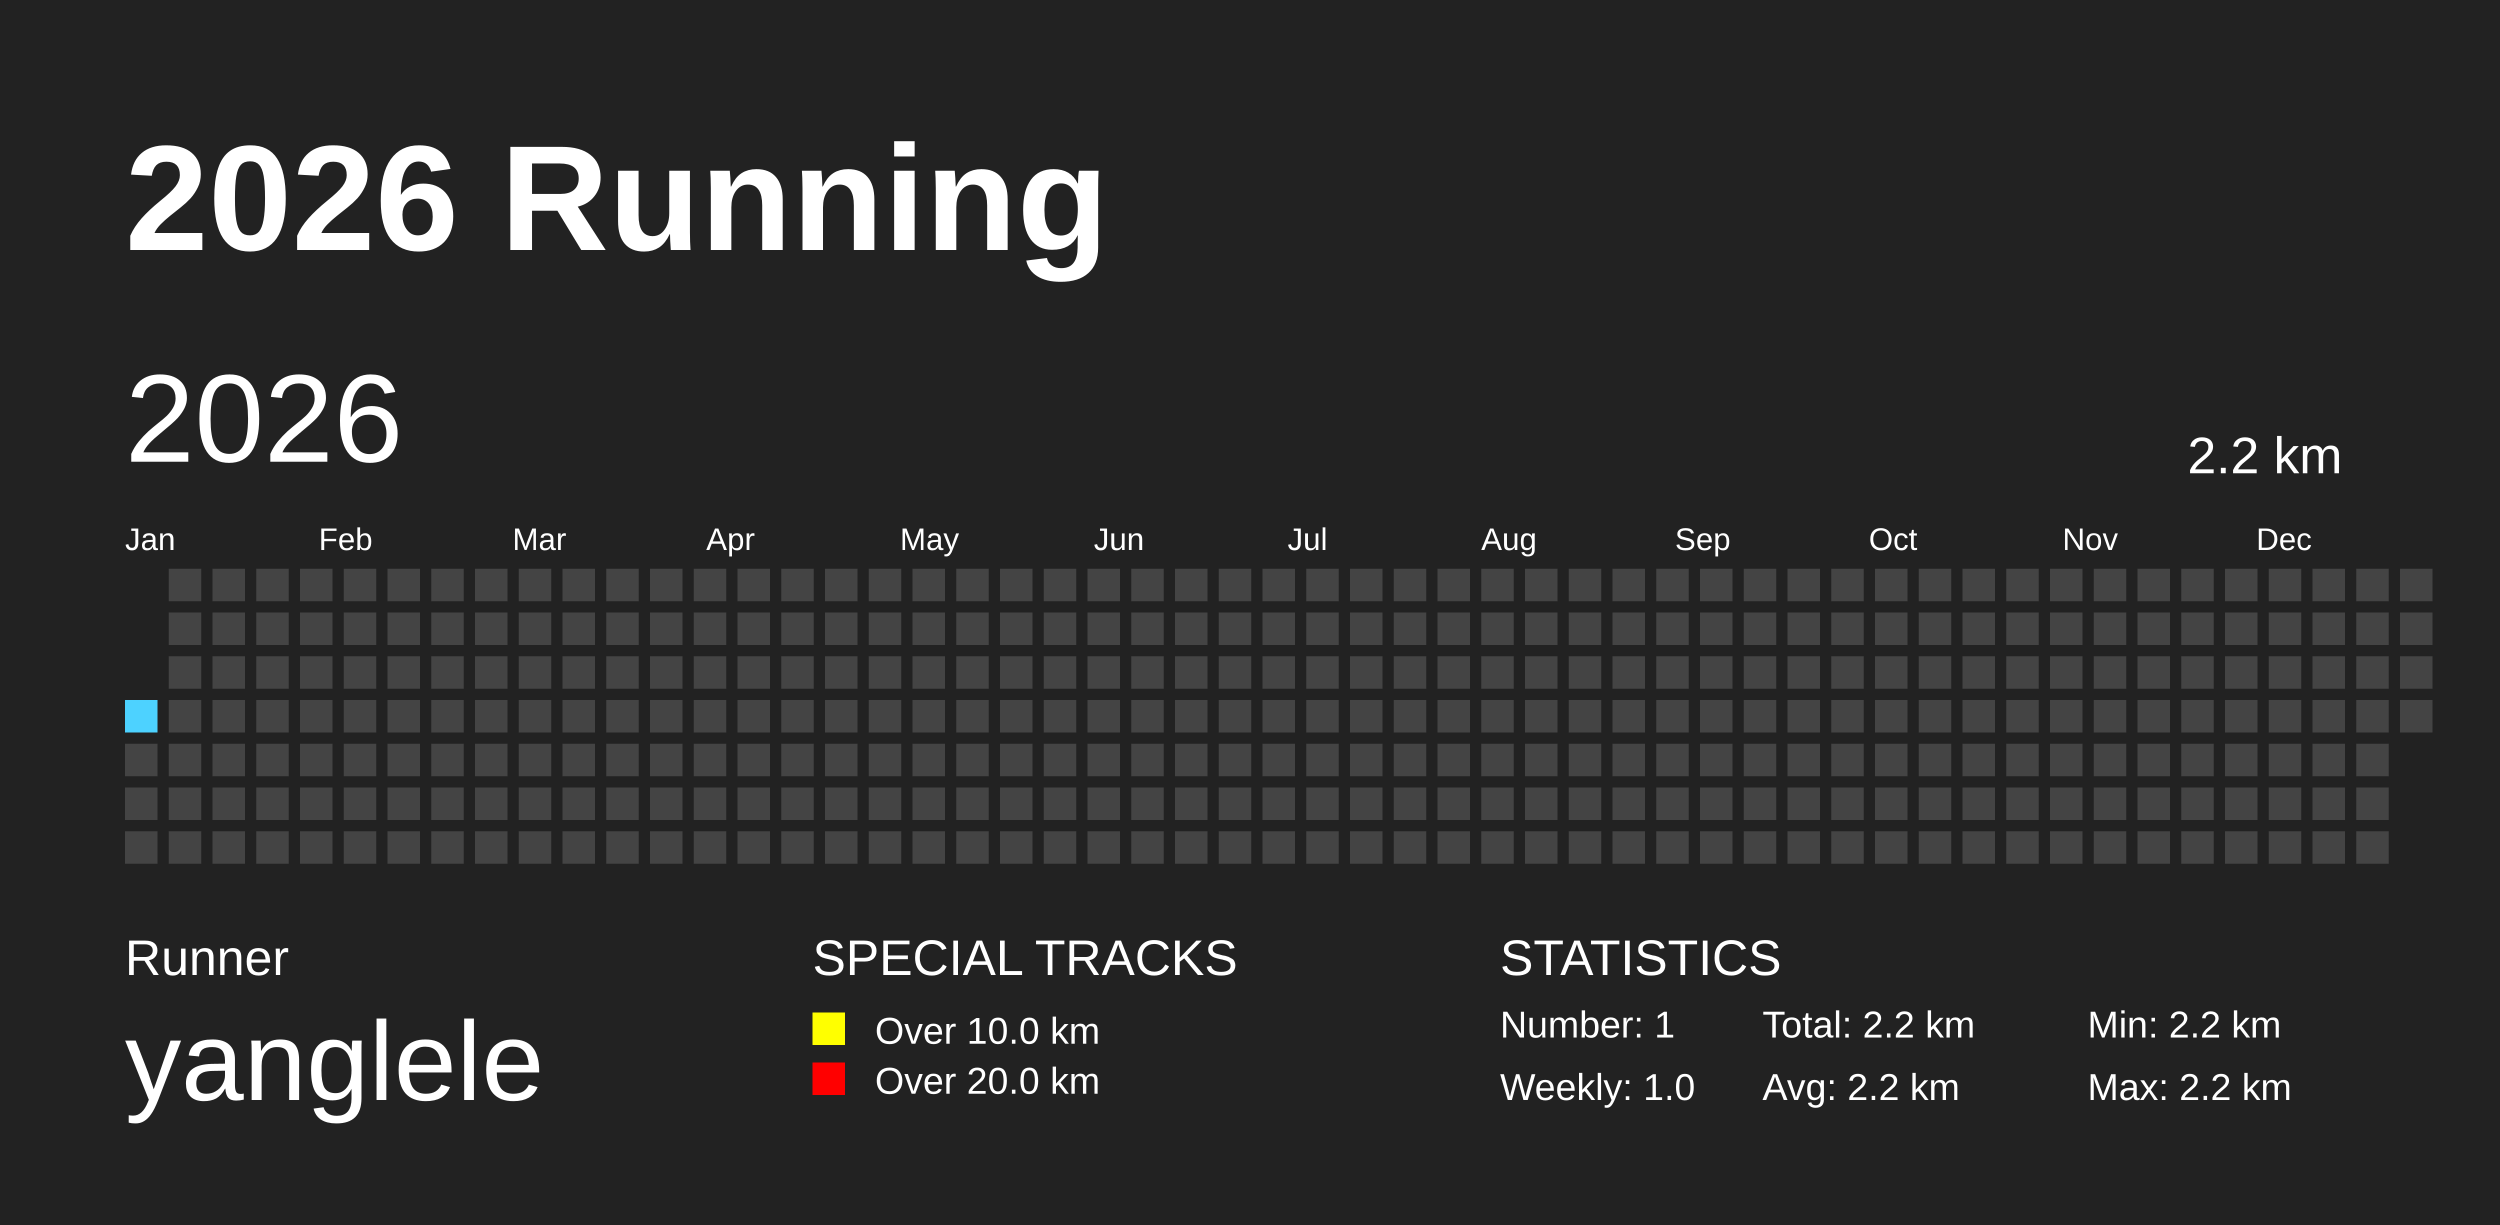
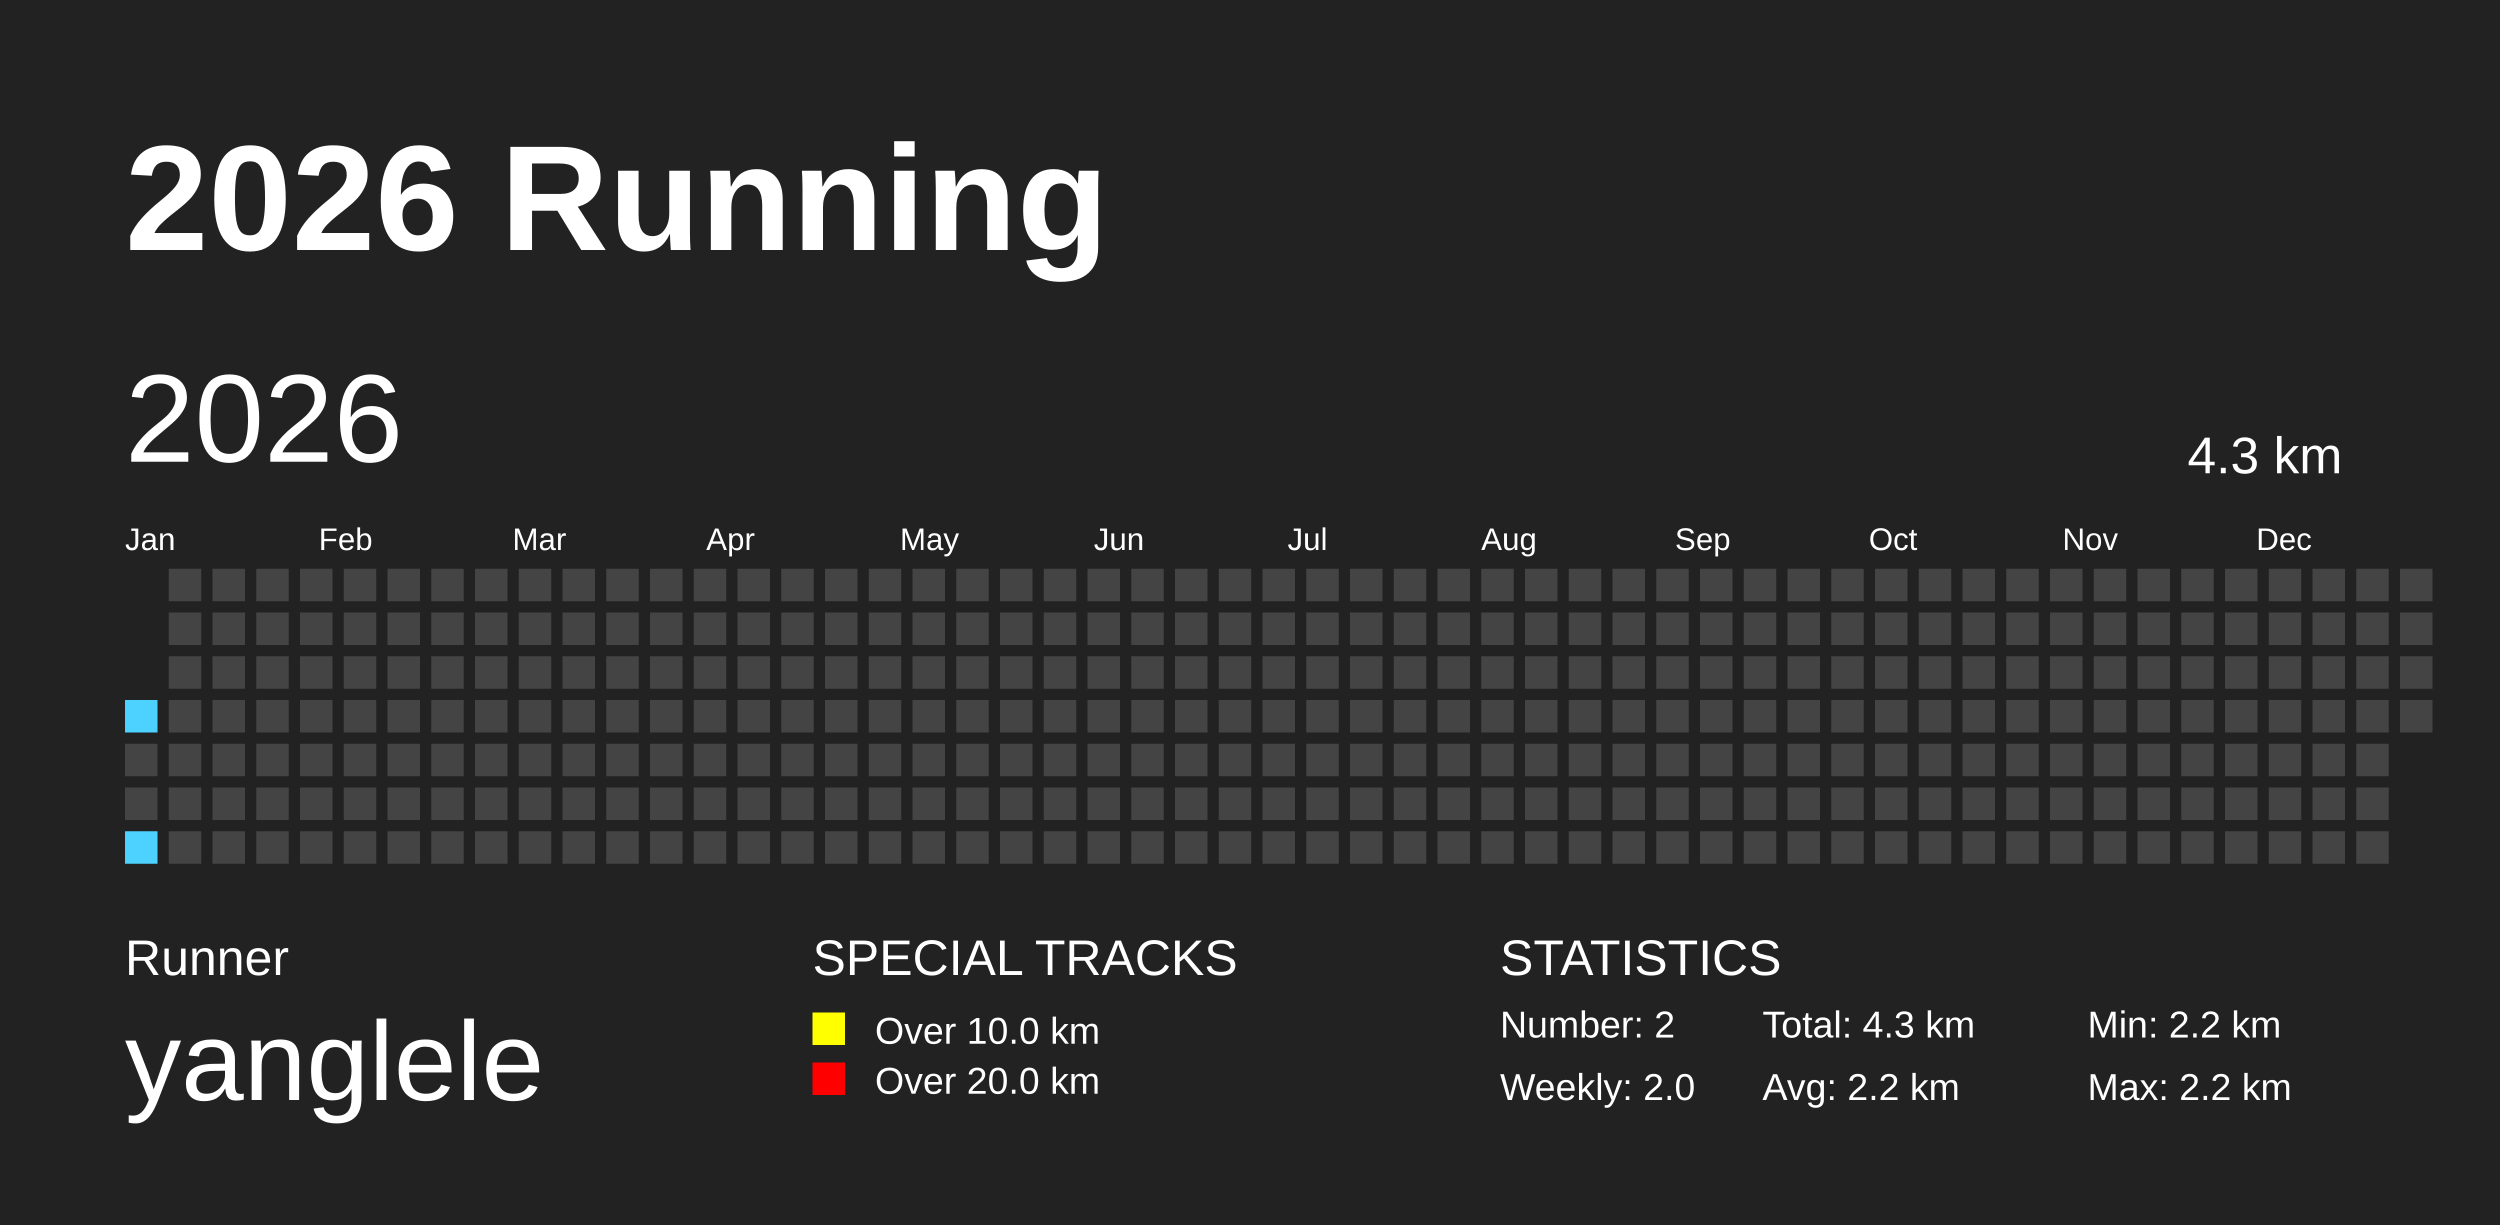
<svg xmlns="http://www.w3.org/2000/svg" baseProfile="full" height="98mm" version="1.1" viewBox="0,0,200,98" width="200mm">
  <defs />
  <rect fill="#222222" height="98" width="200" x="0" y="0" />
  <text fill="#FFFFFF" style="font-size:12px; font-family:Arial; font-weight:bold;" x="10" y="20">2026 Running</text>
  <text fill="#FFFFFF" style="font-size:4px; font-family:Arial" x="10" y="78">Runner</text>
  <text fill="#FFFFFF" style="font-size:9px; font-family:Arial" x="10" y="88">yanglele</text>
  <text fill="#FFFFFF" style="font-size:4px; font-family:Arial" x="65" y="78">SPECIAL TRACKS</text>
  <rect fill="yellow" height="2.6" width="2.6" x="65" y="81" />
  <text fill="#FFFFFF" style="font-size:3px; font-family:Arial" x="70" y="83.5">Over 10.0 km</text>
  <rect fill="red" height="2.6" width="2.6" x="65" y="85" />
  <text fill="#FFFFFF" style="font-size:3px; font-family:Arial" x="70" y="87.5">Over 20.0 km</text>
  <text fill="#FFFFFF" style="font-size:4px; font-family:Arial" x="120" y="78">STATISTICS</text>
-   <text fill="#FFFFFF" style="font-size:3px; font-family:Arial" x="120" y="83">Number: 1</text>
-   <text fill="#FFFFFF" style="font-size:3px; font-family:Arial" x="120" y="88">Weekly: 1.0</text>
-   <text fill="#FFFFFF" style="font-size:3px; font-family:Arial" x="141" y="83">Total: 2.2 km</text>
+   <text fill="#FFFFFF" style="font-size:3px; font-family:Arial" x="120" y="83">Number: 2</text>
+   <text fill="#FFFFFF" style="font-size:3px; font-family:Arial" x="120" y="88">Weekly: 2.0</text>
+   <text fill="#FFFFFF" style="font-size:3px; font-family:Arial" x="141" y="83">Total: 4.3 km</text>
  <text fill="#FFFFFF" style="font-size:3px; font-family:Arial" x="141" y="88">Avg: 2.2 km</text>
  <text fill="#FFFFFF" style="font-size:3px; font-family:Arial" x="167" y="83">Min: 2.2 km</text>
  <text fill="#FFFFFF" style="font-size:3px; font-family:Arial" x="167" y="88">Max: 2.2 km</text>
  <text dominant-baseline="hanging" fill="#FFFFFF" style="font-size:10.0px; font-family:Arial;" x="10" y="30">2026</text>
-   <text dominant-baseline="hanging" fill="#FFFFFF" style="font-size:4.125px; font-family:Arial;" x="175" y="35">2.2 km</text>
+   <text dominant-baseline="hanging" fill="#FFFFFF" style="font-size:4.125px; font-family:Arial;" x="175" y="35">4.3 km</text>
  <text fill="#FFFFFF" style="font-size:2.5px; font-family:Arial" x="10.0" y="44">Jan</text>
  <text fill="#FFFFFF" style="font-size:2.5px; font-family:Arial" x="25.5" y="44">Feb</text>
  <text fill="#FFFFFF" style="font-size:2.5px; font-family:Arial" x="41.0" y="44">Mar</text>
  <text fill="#FFFFFF" style="font-size:2.5px; font-family:Arial" x="56.5" y="44">Apr</text>
  <text fill="#FFFFFF" style="font-size:2.5px; font-family:Arial" x="72.0" y="44">May</text>
  <text fill="#FFFFFF" style="font-size:2.5px; font-family:Arial" x="87.5" y="44">Jun</text>
  <text fill="#FFFFFF" style="font-size:2.5px; font-family:Arial" x="103.0" y="44">Jul</text>
  <text fill="#FFFFFF" style="font-size:2.5px; font-family:Arial" x="118.5" y="44">Aug</text>
  <text fill="#FFFFFF" style="font-size:2.5px; font-family:Arial" x="134.0" y="44">Sep</text>
  <text fill="#FFFFFF" style="font-size:2.5px; font-family:Arial" x="149.5" y="44">Oct</text>
  <text fill="#FFFFFF" style="font-size:2.5px; font-family:Arial" x="165.0" y="44">Nov</text>
  <text fill="#FFFFFF" style="font-size:2.5px; font-family:Arial" x="180.5" y="44">Dec</text>
  <rect fill="#4DD2FF" height="2.6" width="2.6" x="10.0" y="56.0" />
  <rect fill="#444444" height="2.6" width="2.6" x="10.0" y="59.5" />
  <rect fill="#444444" height="2.6" width="2.6" x="10.0" y="63.0" />
-   <rect fill="#444444" height="2.6" width="2.6" x="10.0" y="66.5" />
+   <rect fill="#4DD2FF" height="2.6" width="2.6" x="10.0" y="66.5" />
  <rect fill="#444444" height="2.6" width="2.6" x="13.5" y="45.5" />
  <rect fill="#444444" height="2.6" width="2.6" x="13.5" y="49.0" />
  <rect fill="#444444" height="2.6" width="2.6" x="13.5" y="52.5" />
  <rect fill="#444444" height="2.6" width="2.6" x="13.5" y="56.0" />
  <rect fill="#444444" height="2.6" width="2.6" x="13.5" y="59.5" />
  <rect fill="#444444" height="2.6" width="2.6" x="13.5" y="63.0" />
  <rect fill="#444444" height="2.6" width="2.6" x="13.5" y="66.5" />
  <rect fill="#444444" height="2.6" width="2.6" x="17.0" y="45.5" />
  <rect fill="#444444" height="2.6" width="2.6" x="17.0" y="49.0" />
  <rect fill="#444444" height="2.6" width="2.6" x="17.0" y="52.5" />
  <rect fill="#444444" height="2.6" width="2.6" x="17.0" y="56.0" />
  <rect fill="#444444" height="2.6" width="2.6" x="17.0" y="59.5" />
  <rect fill="#444444" height="2.6" width="2.6" x="17.0" y="63.0" />
  <rect fill="#444444" height="2.6" width="2.6" x="17.0" y="66.5" />
  <rect fill="#444444" height="2.6" width="2.6" x="20.5" y="45.5" />
  <rect fill="#444444" height="2.6" width="2.6" x="20.5" y="49.0" />
  <rect fill="#444444" height="2.6" width="2.6" x="20.5" y="52.5" />
  <rect fill="#444444" height="2.6" width="2.6" x="20.5" y="56.0" />
  <rect fill="#444444" height="2.6" width="2.6" x="20.5" y="59.5" />
  <rect fill="#444444" height="2.6" width="2.6" x="20.5" y="63.0" />
  <rect fill="#444444" height="2.6" width="2.6" x="20.5" y="66.5" />
  <rect fill="#444444" height="2.6" width="2.6" x="24.0" y="45.5" />
  <rect fill="#444444" height="2.6" width="2.6" x="24.0" y="49.0" />
  <rect fill="#444444" height="2.6" width="2.6" x="24.0" y="52.5" />
  <rect fill="#444444" height="2.6" width="2.6" x="24.0" y="56.0" />
  <rect fill="#444444" height="2.6" width="2.6" x="24.0" y="59.5" />
  <rect fill="#444444" height="2.6" width="2.6" x="24.0" y="63.0" />
  <rect fill="#444444" height="2.6" width="2.6" x="24.0" y="66.5" />
  <rect fill="#444444" height="2.6" width="2.6" x="27.5" y="45.5" />
  <rect fill="#444444" height="2.6" width="2.6" x="27.5" y="49.0" />
  <rect fill="#444444" height="2.6" width="2.6" x="27.5" y="52.5" />
  <rect fill="#444444" height="2.6" width="2.6" x="27.5" y="56.0" />
  <rect fill="#444444" height="2.6" width="2.6" x="27.5" y="59.5" />
  <rect fill="#444444" height="2.6" width="2.6" x="27.5" y="63.0" />
  <rect fill="#444444" height="2.6" width="2.6" x="27.5" y="66.5" />
  <rect fill="#444444" height="2.6" width="2.6" x="31.0" y="45.5" />
  <rect fill="#444444" height="2.6" width="2.6" x="31.0" y="49.0" />
  <rect fill="#444444" height="2.6" width="2.6" x="31.0" y="52.5" />
  <rect fill="#444444" height="2.6" width="2.6" x="31.0" y="56.0" />
  <rect fill="#444444" height="2.6" width="2.6" x="31.0" y="59.5" />
  <rect fill="#444444" height="2.6" width="2.6" x="31.0" y="63.0" />
  <rect fill="#444444" height="2.6" width="2.6" x="31.0" y="66.5" />
  <rect fill="#444444" height="2.6" width="2.6" x="34.5" y="45.5" />
  <rect fill="#444444" height="2.6" width="2.6" x="34.5" y="49.0" />
  <rect fill="#444444" height="2.6" width="2.6" x="34.5" y="52.5" />
  <rect fill="#444444" height="2.6" width="2.6" x="34.5" y="56.0" />
  <rect fill="#444444" height="2.6" width="2.6" x="34.5" y="59.5" />
  <rect fill="#444444" height="2.6" width="2.6" x="34.5" y="63.0" />
  <rect fill="#444444" height="2.6" width="2.6" x="34.5" y="66.5" />
  <rect fill="#444444" height="2.6" width="2.6" x="38.0" y="45.5" />
  <rect fill="#444444" height="2.6" width="2.6" x="38.0" y="49.0" />
  <rect fill="#444444" height="2.6" width="2.6" x="38.0" y="52.5" />
  <rect fill="#444444" height="2.6" width="2.6" x="38.0" y="56.0" />
  <rect fill="#444444" height="2.6" width="2.6" x="38.0" y="59.5" />
  <rect fill="#444444" height="2.6" width="2.6" x="38.0" y="63.0" />
  <rect fill="#444444" height="2.6" width="2.6" x="38.0" y="66.5" />
  <rect fill="#444444" height="2.6" width="2.6" x="41.5" y="45.5" />
  <rect fill="#444444" height="2.6" width="2.6" x="41.5" y="49.0" />
  <rect fill="#444444" height="2.6" width="2.6" x="41.5" y="52.5" />
  <rect fill="#444444" height="2.6" width="2.6" x="41.5" y="56.0" />
  <rect fill="#444444" height="2.6" width="2.6" x="41.5" y="59.5" />
  <rect fill="#444444" height="2.6" width="2.6" x="41.5" y="63.0" />
  <rect fill="#444444" height="2.6" width="2.6" x="41.5" y="66.5" />
  <rect fill="#444444" height="2.6" width="2.6" x="45.0" y="45.5" />
  <rect fill="#444444" height="2.6" width="2.6" x="45.0" y="49.0" />
  <rect fill="#444444" height="2.6" width="2.6" x="45.0" y="52.5" />
  <rect fill="#444444" height="2.6" width="2.6" x="45.0" y="56.0" />
  <rect fill="#444444" height="2.6" width="2.6" x="45.0" y="59.5" />
  <rect fill="#444444" height="2.6" width="2.6" x="45.0" y="63.0" />
  <rect fill="#444444" height="2.6" width="2.6" x="45.0" y="66.5" />
  <rect fill="#444444" height="2.6" width="2.6" x="48.5" y="45.5" />
  <rect fill="#444444" height="2.6" width="2.6" x="48.5" y="49.0" />
  <rect fill="#444444" height="2.6" width="2.6" x="48.5" y="52.5" />
  <rect fill="#444444" height="2.6" width="2.6" x="48.5" y="56.0" />
  <rect fill="#444444" height="2.6" width="2.6" x="48.5" y="59.5" />
  <rect fill="#444444" height="2.6" width="2.6" x="48.5" y="63.0" />
  <rect fill="#444444" height="2.6" width="2.6" x="48.5" y="66.5" />
  <rect fill="#444444" height="2.6" width="2.6" x="52.0" y="45.5" />
  <rect fill="#444444" height="2.6" width="2.6" x="52.0" y="49.0" />
  <rect fill="#444444" height="2.6" width="2.6" x="52.0" y="52.5" />
  <rect fill="#444444" height="2.6" width="2.6" x="52.0" y="56.0" />
  <rect fill="#444444" height="2.6" width="2.6" x="52.0" y="59.5" />
  <rect fill="#444444" height="2.6" width="2.6" x="52.0" y="63.0" />
  <rect fill="#444444" height="2.6" width="2.6" x="52.0" y="66.5" />
  <rect fill="#444444" height="2.6" width="2.6" x="55.5" y="45.5" />
  <rect fill="#444444" height="2.6" width="2.6" x="55.5" y="49.0" />
  <rect fill="#444444" height="2.6" width="2.6" x="55.5" y="52.5" />
  <rect fill="#444444" height="2.6" width="2.6" x="55.5" y="56.0" />
  <rect fill="#444444" height="2.6" width="2.6" x="55.5" y="59.5" />
  <rect fill="#444444" height="2.6" width="2.6" x="55.5" y="63.0" />
  <rect fill="#444444" height="2.6" width="2.6" x="55.5" y="66.5" />
  <rect fill="#444444" height="2.6" width="2.6" x="59.0" y="45.5" />
  <rect fill="#444444" height="2.6" width="2.6" x="59.0" y="49.0" />
  <rect fill="#444444" height="2.6" width="2.6" x="59.0" y="52.5" />
  <rect fill="#444444" height="2.6" width="2.6" x="59.0" y="56.0" />
  <rect fill="#444444" height="2.6" width="2.6" x="59.0" y="59.5" />
  <rect fill="#444444" height="2.6" width="2.6" x="59.0" y="63.0" />
  <rect fill="#444444" height="2.6" width="2.6" x="59.0" y="66.5" />
  <rect fill="#444444" height="2.6" width="2.6" x="62.5" y="45.5" />
  <rect fill="#444444" height="2.6" width="2.6" x="62.5" y="49.0" />
  <rect fill="#444444" height="2.6" width="2.6" x="62.5" y="52.5" />
  <rect fill="#444444" height="2.6" width="2.6" x="62.5" y="56.0" />
  <rect fill="#444444" height="2.6" width="2.6" x="62.5" y="59.5" />
  <rect fill="#444444" height="2.6" width="2.6" x="62.5" y="63.0" />
  <rect fill="#444444" height="2.6" width="2.6" x="62.5" y="66.5" />
  <rect fill="#444444" height="2.6" width="2.6" x="66.0" y="45.5" />
  <rect fill="#444444" height="2.6" width="2.6" x="66.0" y="49.0" />
  <rect fill="#444444" height="2.6" width="2.6" x="66.0" y="52.5" />
  <rect fill="#444444" height="2.6" width="2.6" x="66.0" y="56.0" />
  <rect fill="#444444" height="2.6" width="2.6" x="66.0" y="59.5" />
  <rect fill="#444444" height="2.6" width="2.6" x="66.0" y="63.0" />
  <rect fill="#444444" height="2.6" width="2.6" x="66.0" y="66.5" />
  <rect fill="#444444" height="2.6" width="2.6" x="69.5" y="45.5" />
  <rect fill="#444444" height="2.6" width="2.6" x="69.5" y="49.0" />
  <rect fill="#444444" height="2.6" width="2.6" x="69.5" y="52.5" />
  <rect fill="#444444" height="2.6" width="2.6" x="69.5" y="56.0" />
  <rect fill="#444444" height="2.6" width="2.6" x="69.5" y="59.5" />
  <rect fill="#444444" height="2.6" width="2.6" x="69.5" y="63.0" />
  <rect fill="#444444" height="2.6" width="2.6" x="69.5" y="66.5" />
  <rect fill="#444444" height="2.6" width="2.6" x="73.0" y="45.5" />
  <rect fill="#444444" height="2.6" width="2.6" x="73.0" y="49.0" />
  <rect fill="#444444" height="2.6" width="2.6" x="73.0" y="52.5" />
  <rect fill="#444444" height="2.6" width="2.6" x="73.0" y="56.0" />
  <rect fill="#444444" height="2.6" width="2.6" x="73.0" y="59.5" />
  <rect fill="#444444" height="2.6" width="2.6" x="73.0" y="63.0" />
  <rect fill="#444444" height="2.6" width="2.6" x="73.0" y="66.5" />
  <rect fill="#444444" height="2.6" width="2.6" x="76.5" y="45.5" />
  <rect fill="#444444" height="2.6" width="2.6" x="76.5" y="49.0" />
  <rect fill="#444444" height="2.6" width="2.6" x="76.5" y="52.5" />
  <rect fill="#444444" height="2.6" width="2.6" x="76.5" y="56.0" />
  <rect fill="#444444" height="2.6" width="2.6" x="76.5" y="59.5" />
  <rect fill="#444444" height="2.6" width="2.6" x="76.5" y="63.0" />
  <rect fill="#444444" height="2.6" width="2.6" x="76.5" y="66.5" />
  <rect fill="#444444" height="2.6" width="2.6" x="80.0" y="45.5" />
  <rect fill="#444444" height="2.6" width="2.6" x="80.0" y="49.0" />
  <rect fill="#444444" height="2.6" width="2.6" x="80.0" y="52.5" />
  <rect fill="#444444" height="2.6" width="2.6" x="80.0" y="56.0" />
  <rect fill="#444444" height="2.6" width="2.6" x="80.0" y="59.5" />
  <rect fill="#444444" height="2.6" width="2.6" x="80.0" y="63.0" />
  <rect fill="#444444" height="2.6" width="2.6" x="80.0" y="66.5" />
  <rect fill="#444444" height="2.6" width="2.6" x="83.5" y="45.5" />
  <rect fill="#444444" height="2.6" width="2.6" x="83.5" y="49.0" />
  <rect fill="#444444" height="2.6" width="2.6" x="83.5" y="52.5" />
  <rect fill="#444444" height="2.6" width="2.6" x="83.5" y="56.0" />
  <rect fill="#444444" height="2.6" width="2.6" x="83.5" y="59.5" />
  <rect fill="#444444" height="2.6" width="2.6" x="83.5" y="63.0" />
  <rect fill="#444444" height="2.6" width="2.6" x="83.5" y="66.5" />
  <rect fill="#444444" height="2.6" width="2.6" x="87.0" y="45.5" />
  <rect fill="#444444" height="2.6" width="2.6" x="87.0" y="49.0" />
  <rect fill="#444444" height="2.6" width="2.6" x="87.0" y="52.5" />
  <rect fill="#444444" height="2.6" width="2.6" x="87.0" y="56.0" />
  <rect fill="#444444" height="2.6" width="2.6" x="87.0" y="59.5" />
  <rect fill="#444444" height="2.6" width="2.6" x="87.0" y="63.0" />
  <rect fill="#444444" height="2.6" width="2.6" x="87.0" y="66.5" />
  <rect fill="#444444" height="2.6" width="2.6" x="90.5" y="45.5" />
  <rect fill="#444444" height="2.6" width="2.6" x="90.5" y="49.0" />
  <rect fill="#444444" height="2.6" width="2.6" x="90.5" y="52.5" />
  <rect fill="#444444" height="2.6" width="2.6" x="90.5" y="56.0" />
  <rect fill="#444444" height="2.6" width="2.6" x="90.5" y="59.5" />
  <rect fill="#444444" height="2.6" width="2.6" x="90.5" y="63.0" />
  <rect fill="#444444" height="2.6" width="2.6" x="90.5" y="66.5" />
  <rect fill="#444444" height="2.6" width="2.6" x="94.0" y="45.5" />
  <rect fill="#444444" height="2.6" width="2.6" x="94.0" y="49.0" />
  <rect fill="#444444" height="2.6" width="2.6" x="94.0" y="52.5" />
  <rect fill="#444444" height="2.6" width="2.6" x="94.0" y="56.0" />
  <rect fill="#444444" height="2.6" width="2.6" x="94.0" y="59.5" />
  <rect fill="#444444" height="2.6" width="2.6" x="94.0" y="63.0" />
  <rect fill="#444444" height="2.6" width="2.6" x="94.0" y="66.5" />
  <rect fill="#444444" height="2.6" width="2.6" x="97.5" y="45.5" />
  <rect fill="#444444" height="2.6" width="2.6" x="97.5" y="49.0" />
  <rect fill="#444444" height="2.6" width="2.6" x="97.5" y="52.5" />
  <rect fill="#444444" height="2.6" width="2.6" x="97.5" y="56.0" />
  <rect fill="#444444" height="2.6" width="2.6" x="97.5" y="59.5" />
  <rect fill="#444444" height="2.6" width="2.6" x="97.5" y="63.0" />
  <rect fill="#444444" height="2.6" width="2.6" x="97.5" y="66.5" />
  <rect fill="#444444" height="2.6" width="2.6" x="101.0" y="45.5" />
  <rect fill="#444444" height="2.6" width="2.6" x="101.0" y="49.0" />
  <rect fill="#444444" height="2.6" width="2.6" x="101.0" y="52.5" />
  <rect fill="#444444" height="2.6" width="2.6" x="101.0" y="56.0" />
  <rect fill="#444444" height="2.6" width="2.6" x="101.0" y="59.5" />
  <rect fill="#444444" height="2.6" width="2.6" x="101.0" y="63.0" />
  <rect fill="#444444" height="2.6" width="2.6" x="101.0" y="66.5" />
  <rect fill="#444444" height="2.6" width="2.6" x="104.5" y="45.5" />
  <rect fill="#444444" height="2.6" width="2.6" x="104.5" y="49.0" />
  <rect fill="#444444" height="2.6" width="2.6" x="104.5" y="52.5" />
  <rect fill="#444444" height="2.6" width="2.6" x="104.5" y="56.0" />
  <rect fill="#444444" height="2.6" width="2.6" x="104.5" y="59.5" />
  <rect fill="#444444" height="2.6" width="2.6" x="104.5" y="63.0" />
  <rect fill="#444444" height="2.6" width="2.6" x="104.5" y="66.5" />
  <rect fill="#444444" height="2.6" width="2.6" x="108.0" y="45.5" />
  <rect fill="#444444" height="2.6" width="2.6" x="108.0" y="49.0" />
  <rect fill="#444444" height="2.6" width="2.6" x="108.0" y="52.5" />
  <rect fill="#444444" height="2.6" width="2.6" x="108.0" y="56.0" />
  <rect fill="#444444" height="2.6" width="2.6" x="108.0" y="59.5" />
  <rect fill="#444444" height="2.6" width="2.6" x="108.0" y="63.0" />
  <rect fill="#444444" height="2.6" width="2.6" x="108.0" y="66.5" />
  <rect fill="#444444" height="2.6" width="2.6" x="111.5" y="45.5" />
  <rect fill="#444444" height="2.6" width="2.6" x="111.5" y="49.0" />
  <rect fill="#444444" height="2.6" width="2.6" x="111.5" y="52.5" />
  <rect fill="#444444" height="2.6" width="2.6" x="111.5" y="56.0" />
  <rect fill="#444444" height="2.6" width="2.6" x="111.5" y="59.5" />
  <rect fill="#444444" height="2.6" width="2.6" x="111.5" y="63.0" />
  <rect fill="#444444" height="2.6" width="2.6" x="111.5" y="66.5" />
  <rect fill="#444444" height="2.6" width="2.6" x="115.0" y="45.5" />
  <rect fill="#444444" height="2.6" width="2.6" x="115.0" y="49.0" />
  <rect fill="#444444" height="2.6" width="2.6" x="115.0" y="52.5" />
  <rect fill="#444444" height="2.6" width="2.6" x="115.0" y="56.0" />
  <rect fill="#444444" height="2.6" width="2.6" x="115.0" y="59.5" />
  <rect fill="#444444" height="2.6" width="2.6" x="115.0" y="63.0" />
  <rect fill="#444444" height="2.6" width="2.6" x="115.0" y="66.5" />
  <rect fill="#444444" height="2.6" width="2.6" x="118.5" y="45.5" />
  <rect fill="#444444" height="2.6" width="2.6" x="118.5" y="49.0" />
  <rect fill="#444444" height="2.6" width="2.6" x="118.5" y="52.5" />
  <rect fill="#444444" height="2.6" width="2.6" x="118.5" y="56.0" />
  <rect fill="#444444" height="2.6" width="2.6" x="118.5" y="59.5" />
  <rect fill="#444444" height="2.6" width="2.6" x="118.5" y="63.0" />
  <rect fill="#444444" height="2.6" width="2.6" x="118.5" y="66.5" />
  <rect fill="#444444" height="2.6" width="2.6" x="122.0" y="45.5" />
  <rect fill="#444444" height="2.6" width="2.6" x="122.0" y="49.0" />
  <rect fill="#444444" height="2.6" width="2.6" x="122.0" y="52.5" />
  <rect fill="#444444" height="2.6" width="2.6" x="122.0" y="56.0" />
  <rect fill="#444444" height="2.6" width="2.6" x="122.0" y="59.5" />
  <rect fill="#444444" height="2.6" width="2.6" x="122.0" y="63.0" />
  <rect fill="#444444" height="2.6" width="2.6" x="122.0" y="66.5" />
  <rect fill="#444444" height="2.6" width="2.6" x="125.5" y="45.5" />
  <rect fill="#444444" height="2.6" width="2.6" x="125.5" y="49.0" />
  <rect fill="#444444" height="2.6" width="2.6" x="125.5" y="52.5" />
  <rect fill="#444444" height="2.6" width="2.6" x="125.5" y="56.0" />
  <rect fill="#444444" height="2.6" width="2.6" x="125.5" y="59.5" />
  <rect fill="#444444" height="2.6" width="2.6" x="125.5" y="63.0" />
  <rect fill="#444444" height="2.6" width="2.6" x="125.5" y="66.5" />
  <rect fill="#444444" height="2.6" width="2.6" x="129.0" y="45.5" />
  <rect fill="#444444" height="2.6" width="2.6" x="129.0" y="49.0" />
  <rect fill="#444444" height="2.6" width="2.6" x="129.0" y="52.5" />
  <rect fill="#444444" height="2.6" width="2.6" x="129.0" y="56.0" />
  <rect fill="#444444" height="2.6" width="2.6" x="129.0" y="59.5" />
  <rect fill="#444444" height="2.6" width="2.6" x="129.0" y="63.0" />
  <rect fill="#444444" height="2.6" width="2.6" x="129.0" y="66.5" />
  <rect fill="#444444" height="2.6" width="2.6" x="132.5" y="45.5" />
  <rect fill="#444444" height="2.6" width="2.6" x="132.5" y="49.0" />
  <rect fill="#444444" height="2.6" width="2.6" x="132.5" y="52.5" />
  <rect fill="#444444" height="2.6" width="2.6" x="132.5" y="56.0" />
  <rect fill="#444444" height="2.6" width="2.6" x="132.5" y="59.5" />
  <rect fill="#444444" height="2.6" width="2.6" x="132.5" y="63.0" />
  <rect fill="#444444" height="2.6" width="2.6" x="132.5" y="66.5" />
  <rect fill="#444444" height="2.6" width="2.6" x="136.0" y="45.5" />
  <rect fill="#444444" height="2.6" width="2.6" x="136.0" y="49.0" />
  <rect fill="#444444" height="2.6" width="2.6" x="136.0" y="52.5" />
  <rect fill="#444444" height="2.6" width="2.6" x="136.0" y="56.0" />
  <rect fill="#444444" height="2.6" width="2.6" x="136.0" y="59.5" />
  <rect fill="#444444" height="2.6" width="2.6" x="136.0" y="63.0" />
  <rect fill="#444444" height="2.6" width="2.6" x="136.0" y="66.5" />
  <rect fill="#444444" height="2.6" width="2.6" x="139.5" y="45.5" />
  <rect fill="#444444" height="2.6" width="2.6" x="139.5" y="49.0" />
  <rect fill="#444444" height="2.6" width="2.6" x="139.5" y="52.5" />
  <rect fill="#444444" height="2.6" width="2.6" x="139.5" y="56.0" />
  <rect fill="#444444" height="2.6" width="2.6" x="139.5" y="59.5" />
  <rect fill="#444444" height="2.6" width="2.6" x="139.5" y="63.0" />
  <rect fill="#444444" height="2.6" width="2.6" x="139.5" y="66.5" />
  <rect fill="#444444" height="2.6" width="2.6" x="143.0" y="45.5" />
  <rect fill="#444444" height="2.6" width="2.6" x="143.0" y="49.0" />
  <rect fill="#444444" height="2.6" width="2.6" x="143.0" y="52.5" />
  <rect fill="#444444" height="2.6" width="2.6" x="143.0" y="56.0" />
  <rect fill="#444444" height="2.6" width="2.6" x="143.0" y="59.5" />
  <rect fill="#444444" height="2.6" width="2.6" x="143.0" y="63.0" />
  <rect fill="#444444" height="2.6" width="2.6" x="143.0" y="66.5" />
  <rect fill="#444444" height="2.6" width="2.6" x="146.5" y="45.5" />
  <rect fill="#444444" height="2.6" width="2.6" x="146.5" y="49.0" />
  <rect fill="#444444" height="2.6" width="2.6" x="146.5" y="52.5" />
  <rect fill="#444444" height="2.6" width="2.6" x="146.5" y="56.0" />
  <rect fill="#444444" height="2.6" width="2.6" x="146.5" y="59.5" />
  <rect fill="#444444" height="2.6" width="2.6" x="146.5" y="63.0" />
  <rect fill="#444444" height="2.6" width="2.6" x="146.5" y="66.5" />
  <rect fill="#444444" height="2.6" width="2.6" x="150.0" y="45.5" />
  <rect fill="#444444" height="2.6" width="2.6" x="150.0" y="49.0" />
  <rect fill="#444444" height="2.6" width="2.6" x="150.0" y="52.5" />
  <rect fill="#444444" height="2.6" width="2.6" x="150.0" y="56.0" />
  <rect fill="#444444" height="2.6" width="2.6" x="150.0" y="59.5" />
  <rect fill="#444444" height="2.6" width="2.6" x="150.0" y="63.0" />
  <rect fill="#444444" height="2.6" width="2.6" x="150.0" y="66.5" />
  <rect fill="#444444" height="2.6" width="2.6" x="153.5" y="45.5" />
  <rect fill="#444444" height="2.6" width="2.6" x="153.5" y="49.0" />
  <rect fill="#444444" height="2.6" width="2.6" x="153.5" y="52.5" />
  <rect fill="#444444" height="2.6" width="2.6" x="153.5" y="56.0" />
  <rect fill="#444444" height="2.6" width="2.6" x="153.5" y="59.5" />
  <rect fill="#444444" height="2.6" width="2.6" x="153.5" y="63.0" />
  <rect fill="#444444" height="2.6" width="2.6" x="153.5" y="66.5" />
  <rect fill="#444444" height="2.6" width="2.6" x="157.0" y="45.5" />
  <rect fill="#444444" height="2.6" width="2.6" x="157.0" y="49.0" />
  <rect fill="#444444" height="2.6" width="2.6" x="157.0" y="52.5" />
  <rect fill="#444444" height="2.6" width="2.6" x="157.0" y="56.0" />
  <rect fill="#444444" height="2.6" width="2.6" x="157.0" y="59.5" />
  <rect fill="#444444" height="2.6" width="2.6" x="157.0" y="63.0" />
  <rect fill="#444444" height="2.6" width="2.6" x="157.0" y="66.5" />
  <rect fill="#444444" height="2.6" width="2.6" x="160.5" y="45.5" />
  <rect fill="#444444" height="2.6" width="2.6" x="160.5" y="49.0" />
  <rect fill="#444444" height="2.6" width="2.6" x="160.5" y="52.5" />
  <rect fill="#444444" height="2.6" width="2.6" x="160.5" y="56.0" />
  <rect fill="#444444" height="2.6" width="2.6" x="160.5" y="59.5" />
  <rect fill="#444444" height="2.6" width="2.6" x="160.5" y="63.0" />
  <rect fill="#444444" height="2.6" width="2.6" x="160.5" y="66.5" />
  <rect fill="#444444" height="2.6" width="2.6" x="164.0" y="45.5" />
  <rect fill="#444444" height="2.6" width="2.6" x="164.0" y="49.0" />
  <rect fill="#444444" height="2.6" width="2.6" x="164.0" y="52.5" />
  <rect fill="#444444" height="2.6" width="2.6" x="164.0" y="56.0" />
  <rect fill="#444444" height="2.6" width="2.6" x="164.0" y="59.5" />
  <rect fill="#444444" height="2.6" width="2.6" x="164.0" y="63.0" />
  <rect fill="#444444" height="2.6" width="2.6" x="164.0" y="66.5" />
  <rect fill="#444444" height="2.6" width="2.6" x="167.5" y="45.5" />
  <rect fill="#444444" height="2.6" width="2.6" x="167.5" y="49.0" />
  <rect fill="#444444" height="2.6" width="2.6" x="167.5" y="52.5" />
  <rect fill="#444444" height="2.6" width="2.6" x="167.5" y="56.0" />
  <rect fill="#444444" height="2.6" width="2.6" x="167.5" y="59.5" />
  <rect fill="#444444" height="2.6" width="2.6" x="167.5" y="63.0" />
  <rect fill="#444444" height="2.6" width="2.6" x="167.5" y="66.5" />
  <rect fill="#444444" height="2.6" width="2.6" x="171.0" y="45.5" />
  <rect fill="#444444" height="2.6" width="2.6" x="171.0" y="49.0" />
  <rect fill="#444444" height="2.6" width="2.6" x="171.0" y="52.5" />
  <rect fill="#444444" height="2.6" width="2.6" x="171.0" y="56.0" />
  <rect fill="#444444" height="2.6" width="2.6" x="171.0" y="59.5" />
  <rect fill="#444444" height="2.6" width="2.6" x="171.0" y="63.0" />
  <rect fill="#444444" height="2.6" width="2.6" x="171.0" y="66.5" />
  <rect fill="#444444" height="2.6" width="2.6" x="174.5" y="45.5" />
  <rect fill="#444444" height="2.6" width="2.6" x="174.5" y="49.0" />
  <rect fill="#444444" height="2.6" width="2.6" x="174.5" y="52.5" />
  <rect fill="#444444" height="2.6" width="2.6" x="174.5" y="56.0" />
  <rect fill="#444444" height="2.6" width="2.6" x="174.5" y="59.5" />
  <rect fill="#444444" height="2.6" width="2.6" x="174.5" y="63.0" />
  <rect fill="#444444" height="2.6" width="2.6" x="174.5" y="66.5" />
  <rect fill="#444444" height="2.6" width="2.6" x="178.0" y="45.5" />
  <rect fill="#444444" height="2.6" width="2.6" x="178.0" y="49.0" />
  <rect fill="#444444" height="2.6" width="2.6" x="178.0" y="52.5" />
  <rect fill="#444444" height="2.6" width="2.6" x="178.0" y="56.0" />
  <rect fill="#444444" height="2.6" width="2.6" x="178.0" y="59.5" />
  <rect fill="#444444" height="2.6" width="2.6" x="178.0" y="63.0" />
  <rect fill="#444444" height="2.6" width="2.6" x="178.0" y="66.5" />
  <rect fill="#444444" height="2.6" width="2.6" x="181.5" y="45.5" />
  <rect fill="#444444" height="2.6" width="2.6" x="181.5" y="49.0" />
  <rect fill="#444444" height="2.6" width="2.6" x="181.5" y="52.5" />
  <rect fill="#444444" height="2.6" width="2.6" x="181.5" y="56.0" />
  <rect fill="#444444" height="2.6" width="2.6" x="181.5" y="59.5" />
  <rect fill="#444444" height="2.6" width="2.6" x="181.5" y="63.0" />
  <rect fill="#444444" height="2.6" width="2.6" x="181.5" y="66.5" />
  <rect fill="#444444" height="2.6" width="2.6" x="185.0" y="45.5" />
  <rect fill="#444444" height="2.6" width="2.6" x="185.0" y="49.0" />
  <rect fill="#444444" height="2.6" width="2.6" x="185.0" y="52.5" />
  <rect fill="#444444" height="2.6" width="2.6" x="185.0" y="56.0" />
  <rect fill="#444444" height="2.6" width="2.6" x="185.0" y="59.5" />
  <rect fill="#444444" height="2.6" width="2.6" x="185.0" y="63.0" />
  <rect fill="#444444" height="2.6" width="2.6" x="185.0" y="66.5" />
  <rect fill="#444444" height="2.6" width="2.6" x="188.5" y="45.5" />
  <rect fill="#444444" height="2.6" width="2.6" x="188.5" y="49.0" />
  <rect fill="#444444" height="2.6" width="2.6" x="188.5" y="52.5" />
  <rect fill="#444444" height="2.6" width="2.6" x="188.5" y="56.0" />
  <rect fill="#444444" height="2.6" width="2.6" x="188.5" y="59.5" />
  <rect fill="#444444" height="2.6" width="2.6" x="188.5" y="63.0" />
  <rect fill="#444444" height="2.6" width="2.6" x="188.5" y="66.5" />
  <rect fill="#444444" height="2.6" width="2.6" x="192.0" y="45.5" />
  <rect fill="#444444" height="2.6" width="2.6" x="192.0" y="49.0" />
  <rect fill="#444444" height="2.6" width="2.6" x="192.0" y="52.5" />
  <rect fill="#444444" height="2.6" width="2.6" x="192.0" y="56.0" />
</svg>
